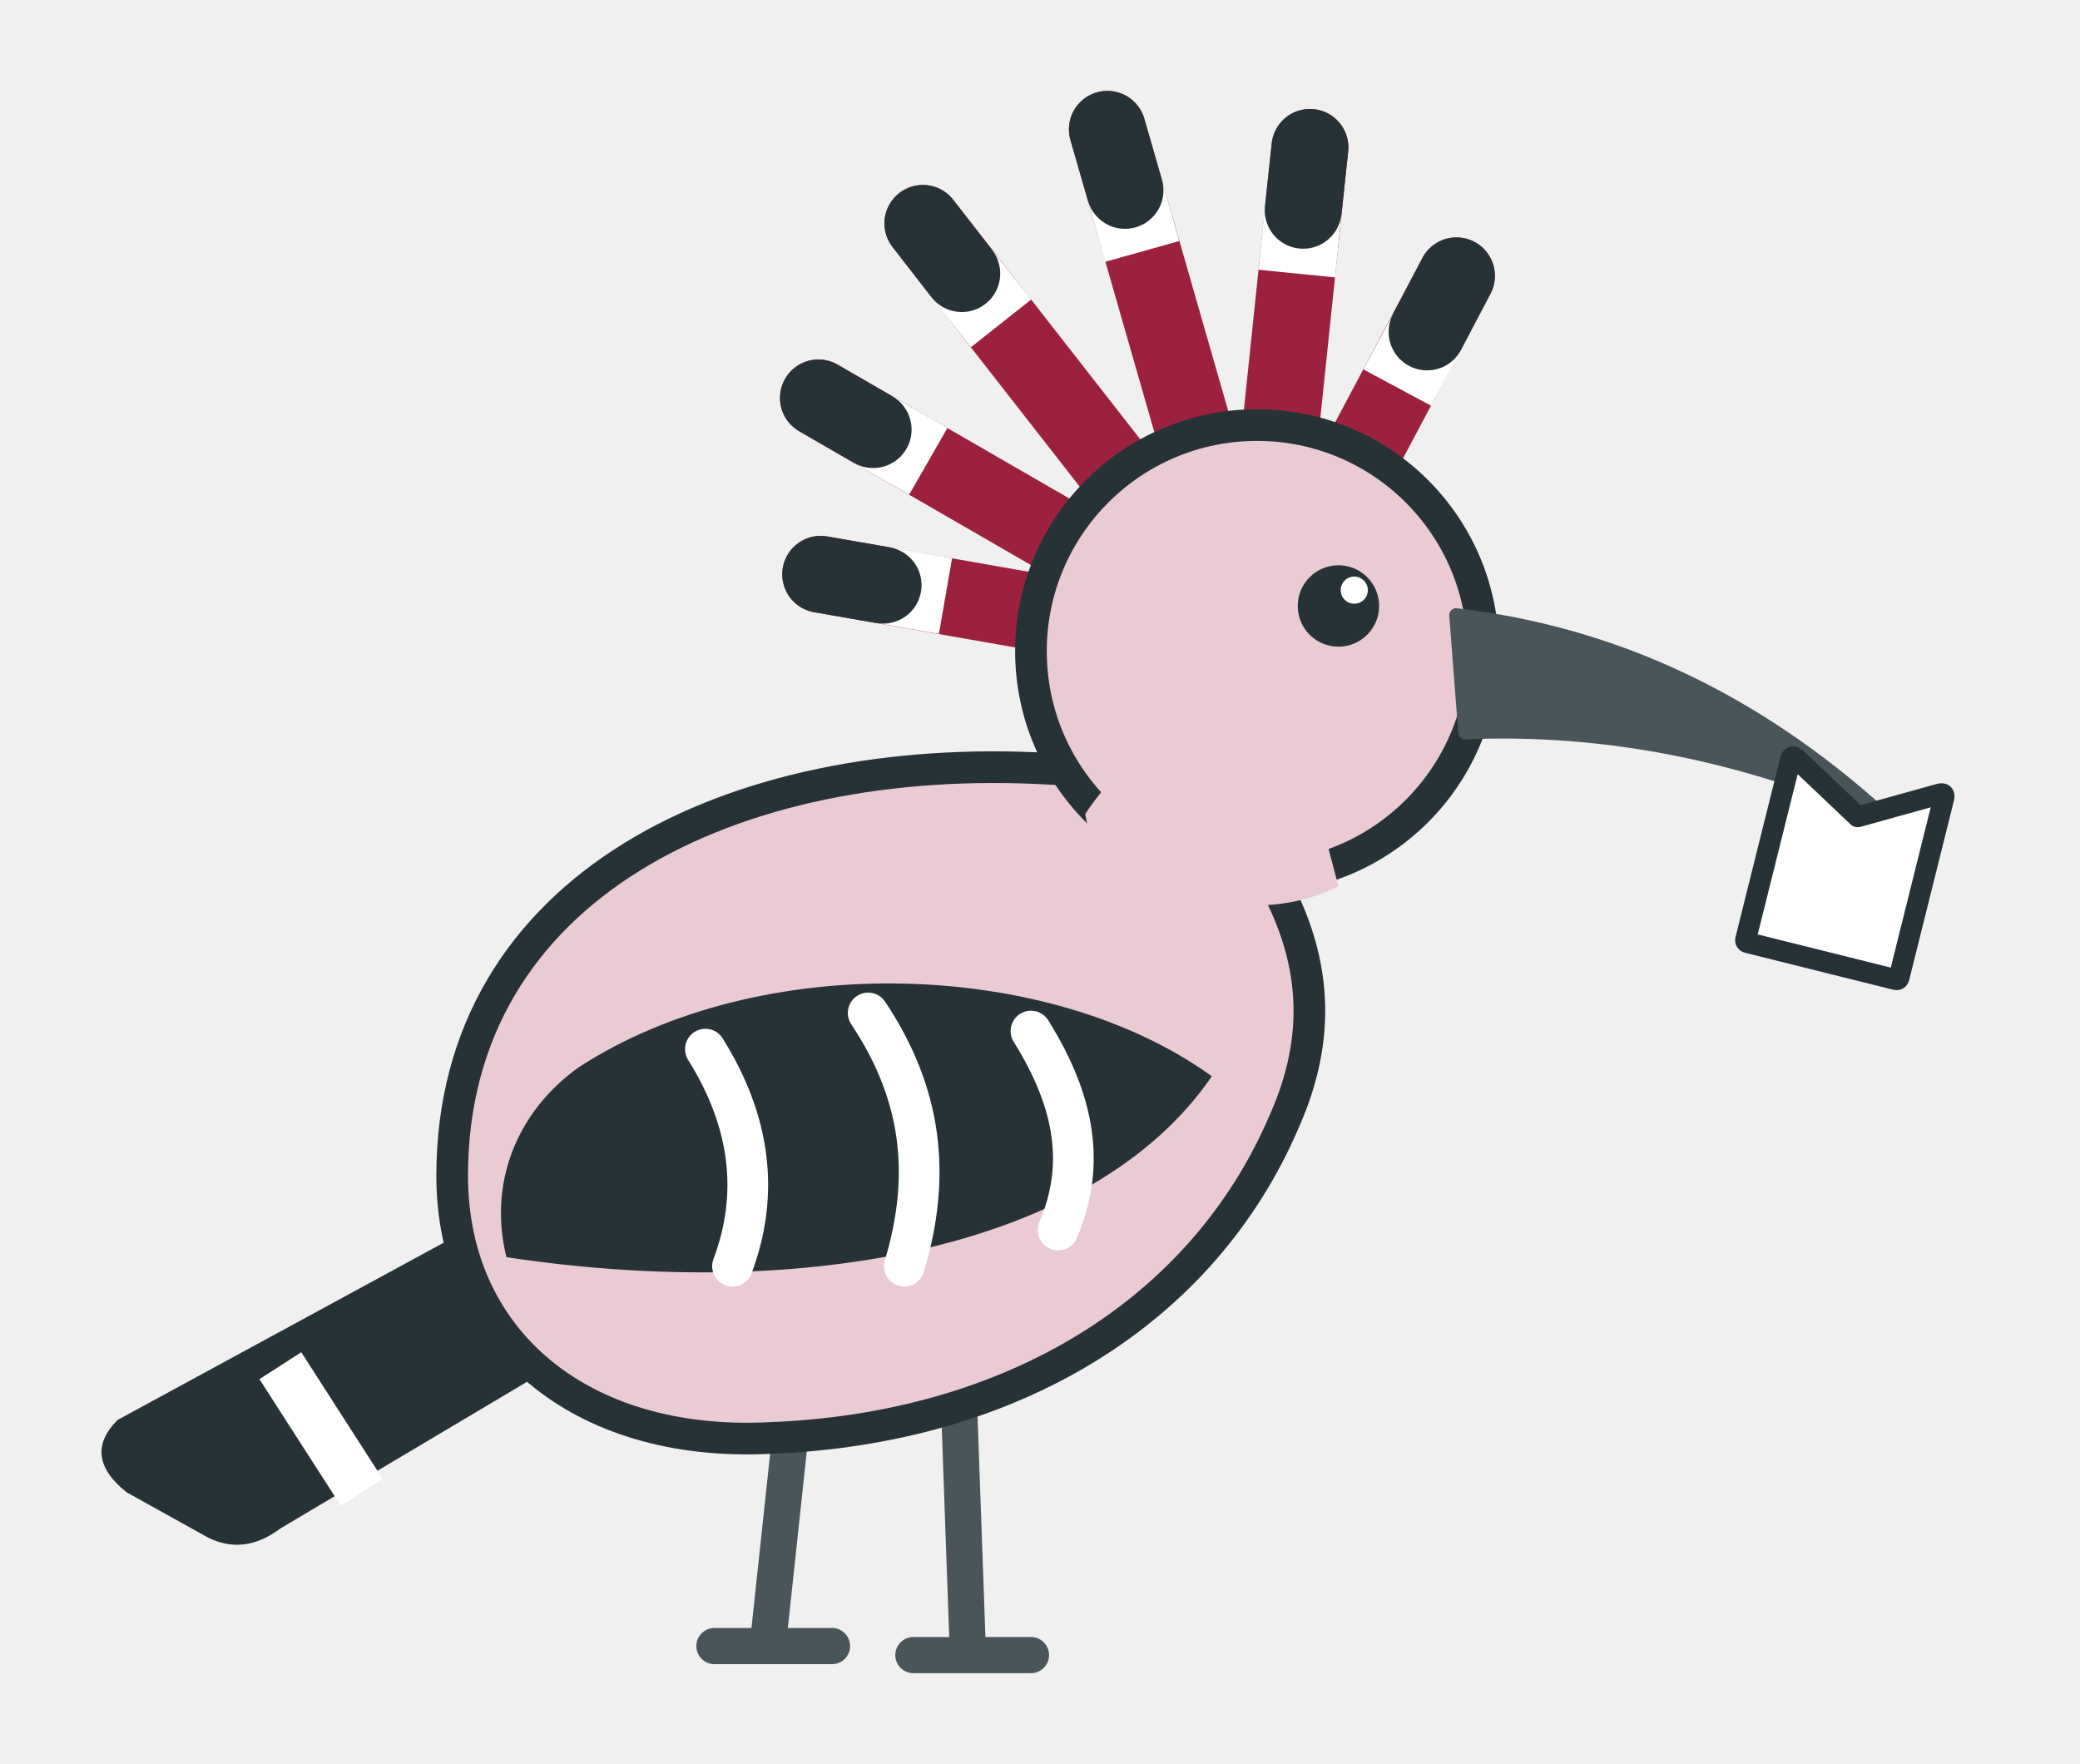
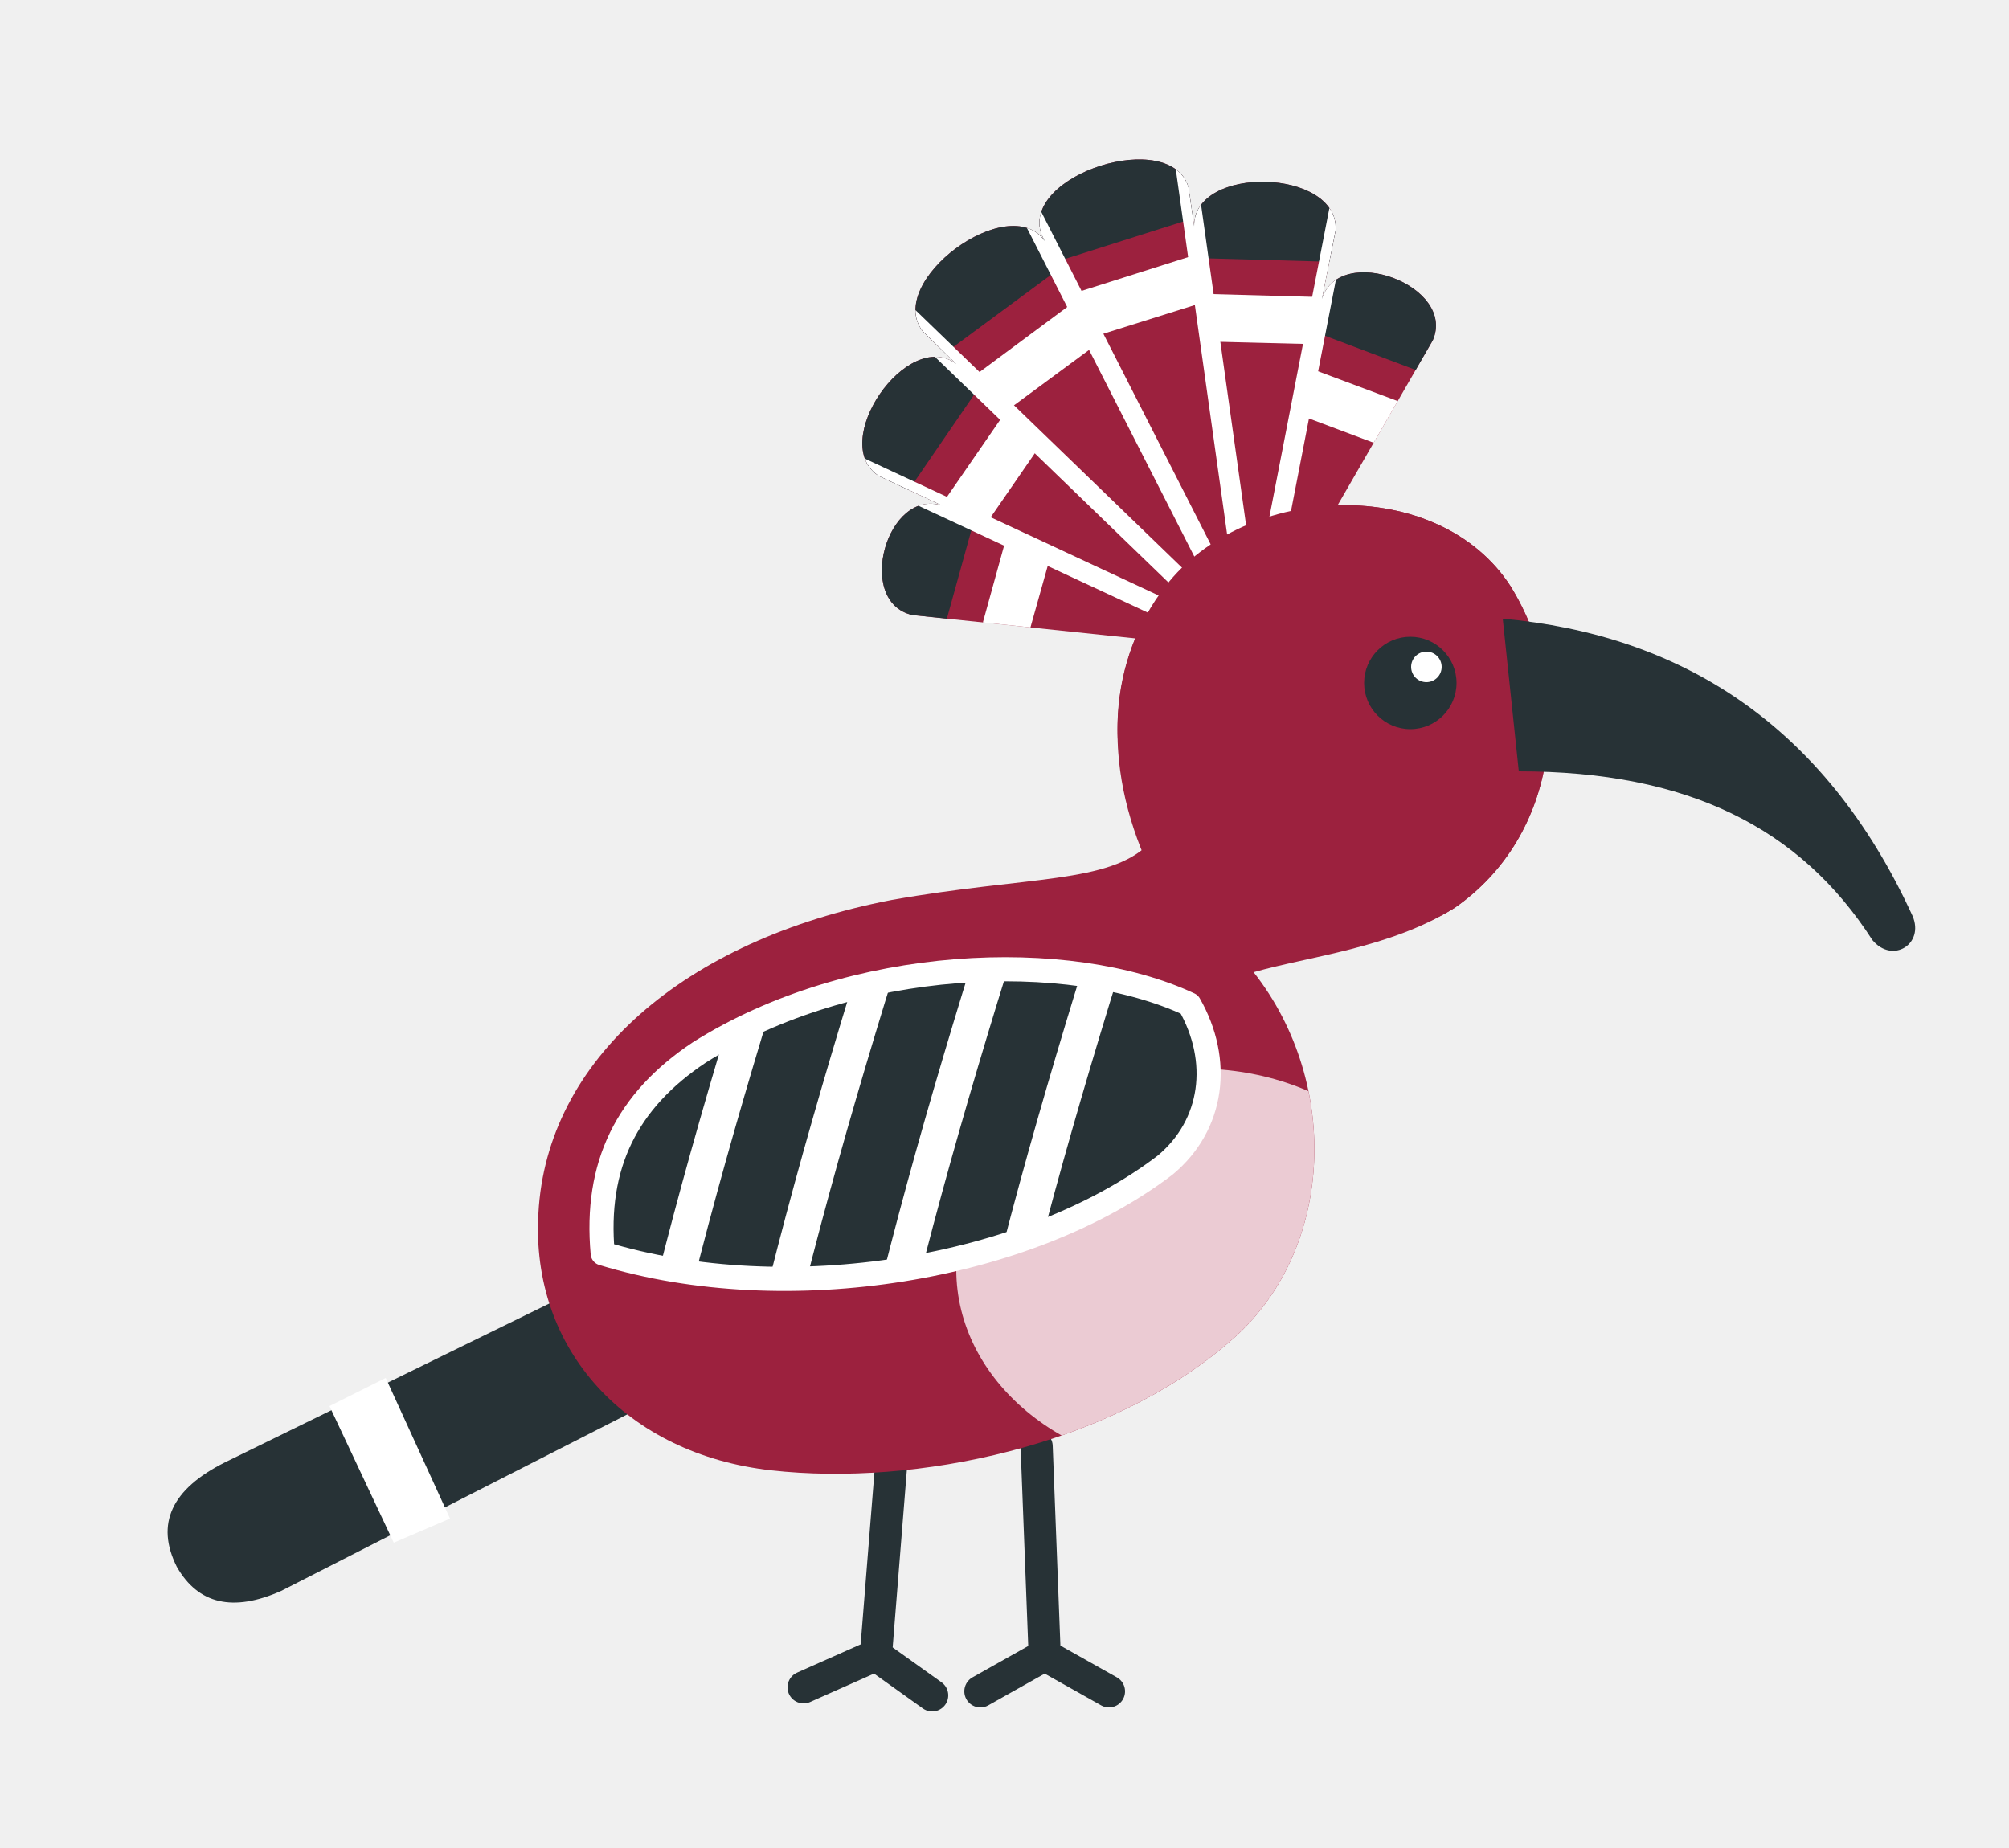
- <svg xmlns="http://www.w3.org/2000/svg" viewBox="60 70 460 390" role="img" aria-labelledby="t">
-   <g stroke="#4a5559" stroke-width="8" stroke-linecap="round" fill="none">
-     <path d="M236 376 L230 432 M218 434 L244 434" />
-     <path d="M272 378 L274 434 M262 436 L288 436" />
-   </g>
-   <path d="M178 334 L86 384 Q78 392 88 400 L106 410 Q114 414 122 408 L196 364 Z" fill="#273236" />
-   <path d="M122 372 L140 400" stroke="#ffffff" stroke-width="11" />
-   <g>
-     <line x1="302.5" y1="207.7" x2="241.5" y2="197.0" stroke="#9c213e" stroke-width="17" stroke-linecap="round" />
-     <line x1="269.1" y1="201.8" x2="255.3" y2="199.4" stroke="#ffffff" stroke-width="17" />
-     <line x1="255.3" y1="199.4" x2="241.5" y2="197.0" stroke="#273236" stroke-width="17" stroke-linecap="round" />
-     <line x1="306.8" y1="196.0" x2="241.0" y2="158.0" stroke="#9c213e" stroke-width="17" stroke-linecap="round" />
-     <line x1="265.3" y1="172.0" x2="253.1" y2="165.0" stroke="#ffffff" stroke-width="17" />
-     <line x1="253.1" y1="165.0" x2="241.0" y2="158.0" stroke="#273236" stroke-width="17" stroke-linecap="round" />
-     <line x1="315.8" y1="185.6" x2="264.1" y2="119.4" stroke="#9c213e" stroke-width="17" stroke-linecap="round" />
-     <line x1="281.4" y1="141.5" x2="272.7" y2="130.5" stroke="#ffffff" stroke-width="17" />
-     <line x1="272.7" y1="130.5" x2="264.1" y2="119.4" stroke="#273236" stroke-width="17" stroke-linecap="round" />
-     <line x1="328.1" y1="179.4" x2="304.9" y2="98.6" stroke="#9c213e" stroke-width="17" stroke-linecap="round" />
-     <line x1="312.6" y1="125.6" x2="308.8" y2="112.1" stroke="#ffffff" stroke-width="17" />
-     <line x1="308.8" y1="112.1" x2="304.9" y2="98.6" stroke="#273236" stroke-width="17" stroke-linecap="round" />
-     <line x1="341.8" y1="178.2" x2="349.7" y2="102.6" stroke="#9c213e" stroke-width="17" stroke-linecap="round" />
-     <line x1="346.8" y1="130.5" x2="348.2" y2="116.5" stroke="#ffffff" stroke-width="17" />
-     <line x1="348.2" y1="116.5" x2="349.7" y2="102.6" stroke="#273236" stroke-width="17" stroke-linecap="round" />
-     <line x1="354.9" y1="182.2" x2="382.1" y2="131.0" stroke="#9c213e" stroke-width="17" stroke-linecap="round" />
-     <line x1="369.0" y1="155.7" x2="375.6" y2="143.4" stroke="#ffffff" stroke-width="17" />
-     <line x1="375.6" y1="143.4" x2="382.1" y2="131.0" stroke="#273236" stroke-width="17" stroke-linecap="round" />
-   </g>
-   <path d="M160 330 C160 266 222 236 292 240 C316 241 330 248 340 262 C352 282 352 300 344 318 C326 360 284 386 230 388 C188 390 160 366 160 330 Z" fill="#ebcbd3" stroke="#273236" stroke-width="7" stroke-linejoin="round" />
-   <circle cx="338" cy="214" r="50" fill="#ebcbd3" stroke="#273236" stroke-width="7" />
-   <path d="M300 250 C312 232 328 226 346 228 L356 266 C340 274 320 270 302 260 Z" fill="#ebcbd3" />
-   <path d="M188 306 C228 280 292 282 328 308 C302 346 238 358 172 348 C168 332 174 316 188 306 Z" fill="#273236" />
-   <g stroke="#ffffff" stroke-width="9" stroke-linecap="round" fill="none">
-     <path d="M216 302 C226 318 228 334 222 350" />
-     <path d="M252 294 C264 312 266 330 260 350" />
-     <path d="M288 298 C298 314 300 328 294 342" />
-   </g>
-   <circle cx="356" cy="204" r="9" fill="#273236" />
-   <circle cx="359.5" cy="200.5" r="3" fill="#ffffff" />
-   <path d="M382 206 Q434 212 476 250 Q430 230 384 232 Z" fill="#4a5559" stroke="#4a5559" stroke-width="3" stroke-linejoin="round" />
-   <g transform="translate(468 262) rotate(14) scale(0.042) translate(-781.5 -781.5)">
-     <path d="M 365.5 297.385 Q 365.5 266.5 392.372 281.723 L 781.5 502.164 L 1170.628 281.723 Q 1197.5 266.5 1197.5 297.385 L 1197.5 1271.5 Q 1197.5 1285.5 1183.5 1285.5 L 379.5 1285.5 Q 365.5 1285.5 365.5 1271.5 Z" fill="#ffffff" stroke="#273236" stroke-width="110" stroke-linejoin="round" />
+ <svg xmlns="http://www.w3.org/2000/svg" viewBox="-240 -240 500 460" width="1000" height="920">
+   <g transform="translate(0 40)">
+     <g transform="translate(-280 -300)">
+       <g transform="rotate(0 200 350)">
+         <path d="M 194 336 L 96 384 Q 76 394 84 410 Q 92 424 110 416 L 208 366 Z" fill="#273236" />
+         <path d="M 122 370 L 138 404 L 152 398 L 136 363 Z" fill="#ffffff" />
+       </g>
+       <g stroke="#273236" stroke-width="8" stroke-linecap="round" fill="none">
+         <path d="M 262 382 L 258 432 M 258 432 L 240 440 M 258 432 L 272 442" />
+         <path d="M 298 380 L 300 432 M 300 432 L 284 441 M 300 432 L 316 441" />
+       </g>
+       <path d="M 352 262 C 374 290 372 332 346 354 C 316 380 268 390 232 386 C 196 382 172 356 174 322 C 176 284 210 254 262 244 C 296 238 316 240 326 230 C 314 210 316 184 330 166 C 350 140 398 138 416 166 C 432 192 428 228 402 246 C 386 256 366 258 352 262 Z" fill="#9c213e" />
+       <clipPath id="stbl">
+         <path d="M 352 262 C 374 290 372 332 346 354 C 316 380 268 390 232 386 C 196 382 172 356 174 322 C 176 284 210 254 262 244 C 296 238 316 240 326 230 C 314 210 316 184 330 166 C 350 140 398 138 416 166 C 432 192 428 228 402 246 C 386 256 366 258 352 262 Z" />
+       </clipPath>
+       <g clip-path="url(#stbl)">
+         <ellipse cx="338" cy="336" rx="60" ry="50" fill="#ebcbd3" />
+       </g>
+       <g transform="rotate(0 354 236)">
+         <clipPath id="stcr">
+           <path d="M 352 182 L 267.1 173.1 C 252.7 169.9 260.7 141.2 274.6 145.9 L 258.8 138.5 C 245.9 130.4 265.8 101.4 278.0 110.6 L 269.7 102.5 C 260.0 90.2 291.1 67.2 300.0 80.0 L 299.2 78.3 C 294.0 63.4 331.5 51.6 335.8 66.7 L 337.2 76.3 C 337.0 60.9 373.3 61.9 372.4 77.3 L 369.0 94.4 C 373.5 80.3 402.5 91.1 396.6 104.7 Z" />
+         </clipPath>
+         <path d="M 352 182 L 267.1 173.1 C 252.7 169.9 260.7 141.2 274.6 145.9 L 258.8 138.5 C 245.9 130.4 265.8 101.4 278.0 110.6 L 269.7 102.5 C 260.0 90.2 291.1 67.2 300.0 80.0 L 299.2 78.3 C 294.0 63.4 331.5 51.6 335.8 66.7 L 337.2 76.3 C 337.0 60.9 373.3 61.9 372.4 77.3 L 369.0 94.4 C 373.5 80.3 402.5 91.1 396.6 104.7 Z" fill="#9c213e" />
+         <g clip-path="url(#stcr)">
+           <path d="M 296.2 177.1 L 284.3 176.1 L 290.9 152.2 L 301.7 157.5 Z" fill="#ffffff" />
+           <path d="M 275.3 175.3 L 204.6 169.1 L 219.0 117.1 L 282.8 148.2 Z" fill="#273236" />
+           <path d="M 284.4 151.9 L 273.4 147.0 L 291.2 121.2 L 299.7 129.7 Z" fill="#ffffff" />
+           <path d="M 265.2 143.4 L 200.4 114.5 L 234.6 64.6 L 284.8 114.8 Z" fill="#273236" />
+           <path d="M 289.1 123.3 L 280.3 115.2 L 309.0 93.9 L 314.3 104.7 Z" fill="#ffffff" />
+           <path d="M 273.7 109.0 L 221.8 60.6 L 274.0 22.0 L 305.1 85.8 Z" fill="#273236" />
+           <path d="M 310.7 104.3 L 305.1 93.7 L 339.8 82.7 L 341.3 94.7 Z" fill="#ffffff" />
+           <path d="M 300.8 85.8 L 267.5 23.1 L 330.1 3.3 L 338.7 73.8 Z" fill="#273236" />
+           <path d="M 339.8 105.0 L 337.9 93.1 L 370.7 94.0 L 368.2 105.7 Z" fill="#ffffff" />
+           <path d="M 336.5 84.2 L 325.4 14.1 L 387.3 15.7 L 372.6 85.2 Z" fill="#273236" />
+           <path d="M 362.4 122.9 L 364.5 111.1 L 389.1 120.3 L 382.9 130.6 Z" fill="#ffffff" />
+           <path d="M 366.1 102.2 L 378.4 32.3 L 430.3 51.7 L 393.7 112.6 Z" fill="#273236" />
+           <path d="M 352.0 182.0 L 227.1 123.8" stroke="#ffffff" stroke-width="5" stroke-linecap="round" />
+           <path d="M 352.0 182.0 L 241.7 75.4" stroke="#ffffff" stroke-width="5" stroke-linecap="round" />
+           <path d="M 352.0 182.0 L 281.2 43.0" stroke="#ffffff" stroke-width="5" stroke-linecap="round" />
+           <path d="M 352.0 182.0 L 332.1 40.4" stroke="#ffffff" stroke-width="5" stroke-linecap="round" />
+           <path d="M 352.0 182.0 L 374.8 64.6" stroke="#ffffff" stroke-width="5" stroke-linecap="round" />
+         </g>
+         <path d="M 326 236 C 314 210 316 184 330 166 C 350 140 398 138 416 166 C 432 192 428 228 402 246 C 386 256 360 258 340 250 Z" fill="#9c213e" />
+         <circle cx="391" cy="190" r="11.5" fill="#273236" />
+         <circle cx="395" cy="186" r="3.8" fill="#ffffff" />
+         <path d="M 414 174 C 458 178 494 200 516 248 C 519 255 511 260 506 254 C 488 226 460 212 418 212 Z" fill="#273236" />
+       </g>
+       <clipPath id="stfw">
+         <path d="M 336 270 C 306 256 252 258 214 282 C 196 294 188 310 190 332 C 236 346 296 336 330 310 C 342 300 344 284 336 270 Z" />
+       </clipPath>
+       <path d="M 336 270 C 306 256 252 258 214 282 C 196 294 188 310 190 332 C 236 346 296 336 330 310 C 342 300 344 284 336 270 Z" fill="#273236" stroke="#ffffff" stroke-width="6" stroke-linejoin="round" />
+       <g clip-path="url(#stfw)">
+         <path d="M 238 236 C 224 280 212 320 202 364" stroke="#ffffff" stroke-width="9" fill="none" />
+         <path d="M 266 236 C 252 280 240 320 230 364" stroke="#ffffff" stroke-width="9" fill="none" />
+         <path d="M 294 236 C 280 280 268 320 258 364" stroke="#ffffff" stroke-width="9" fill="none" />
+         <path d="M 322 236 C 308 280 296 320 286 364" stroke="#ffffff" stroke-width="9" fill="none" />
+       </g>
+     </g>
  </g>
</svg>
